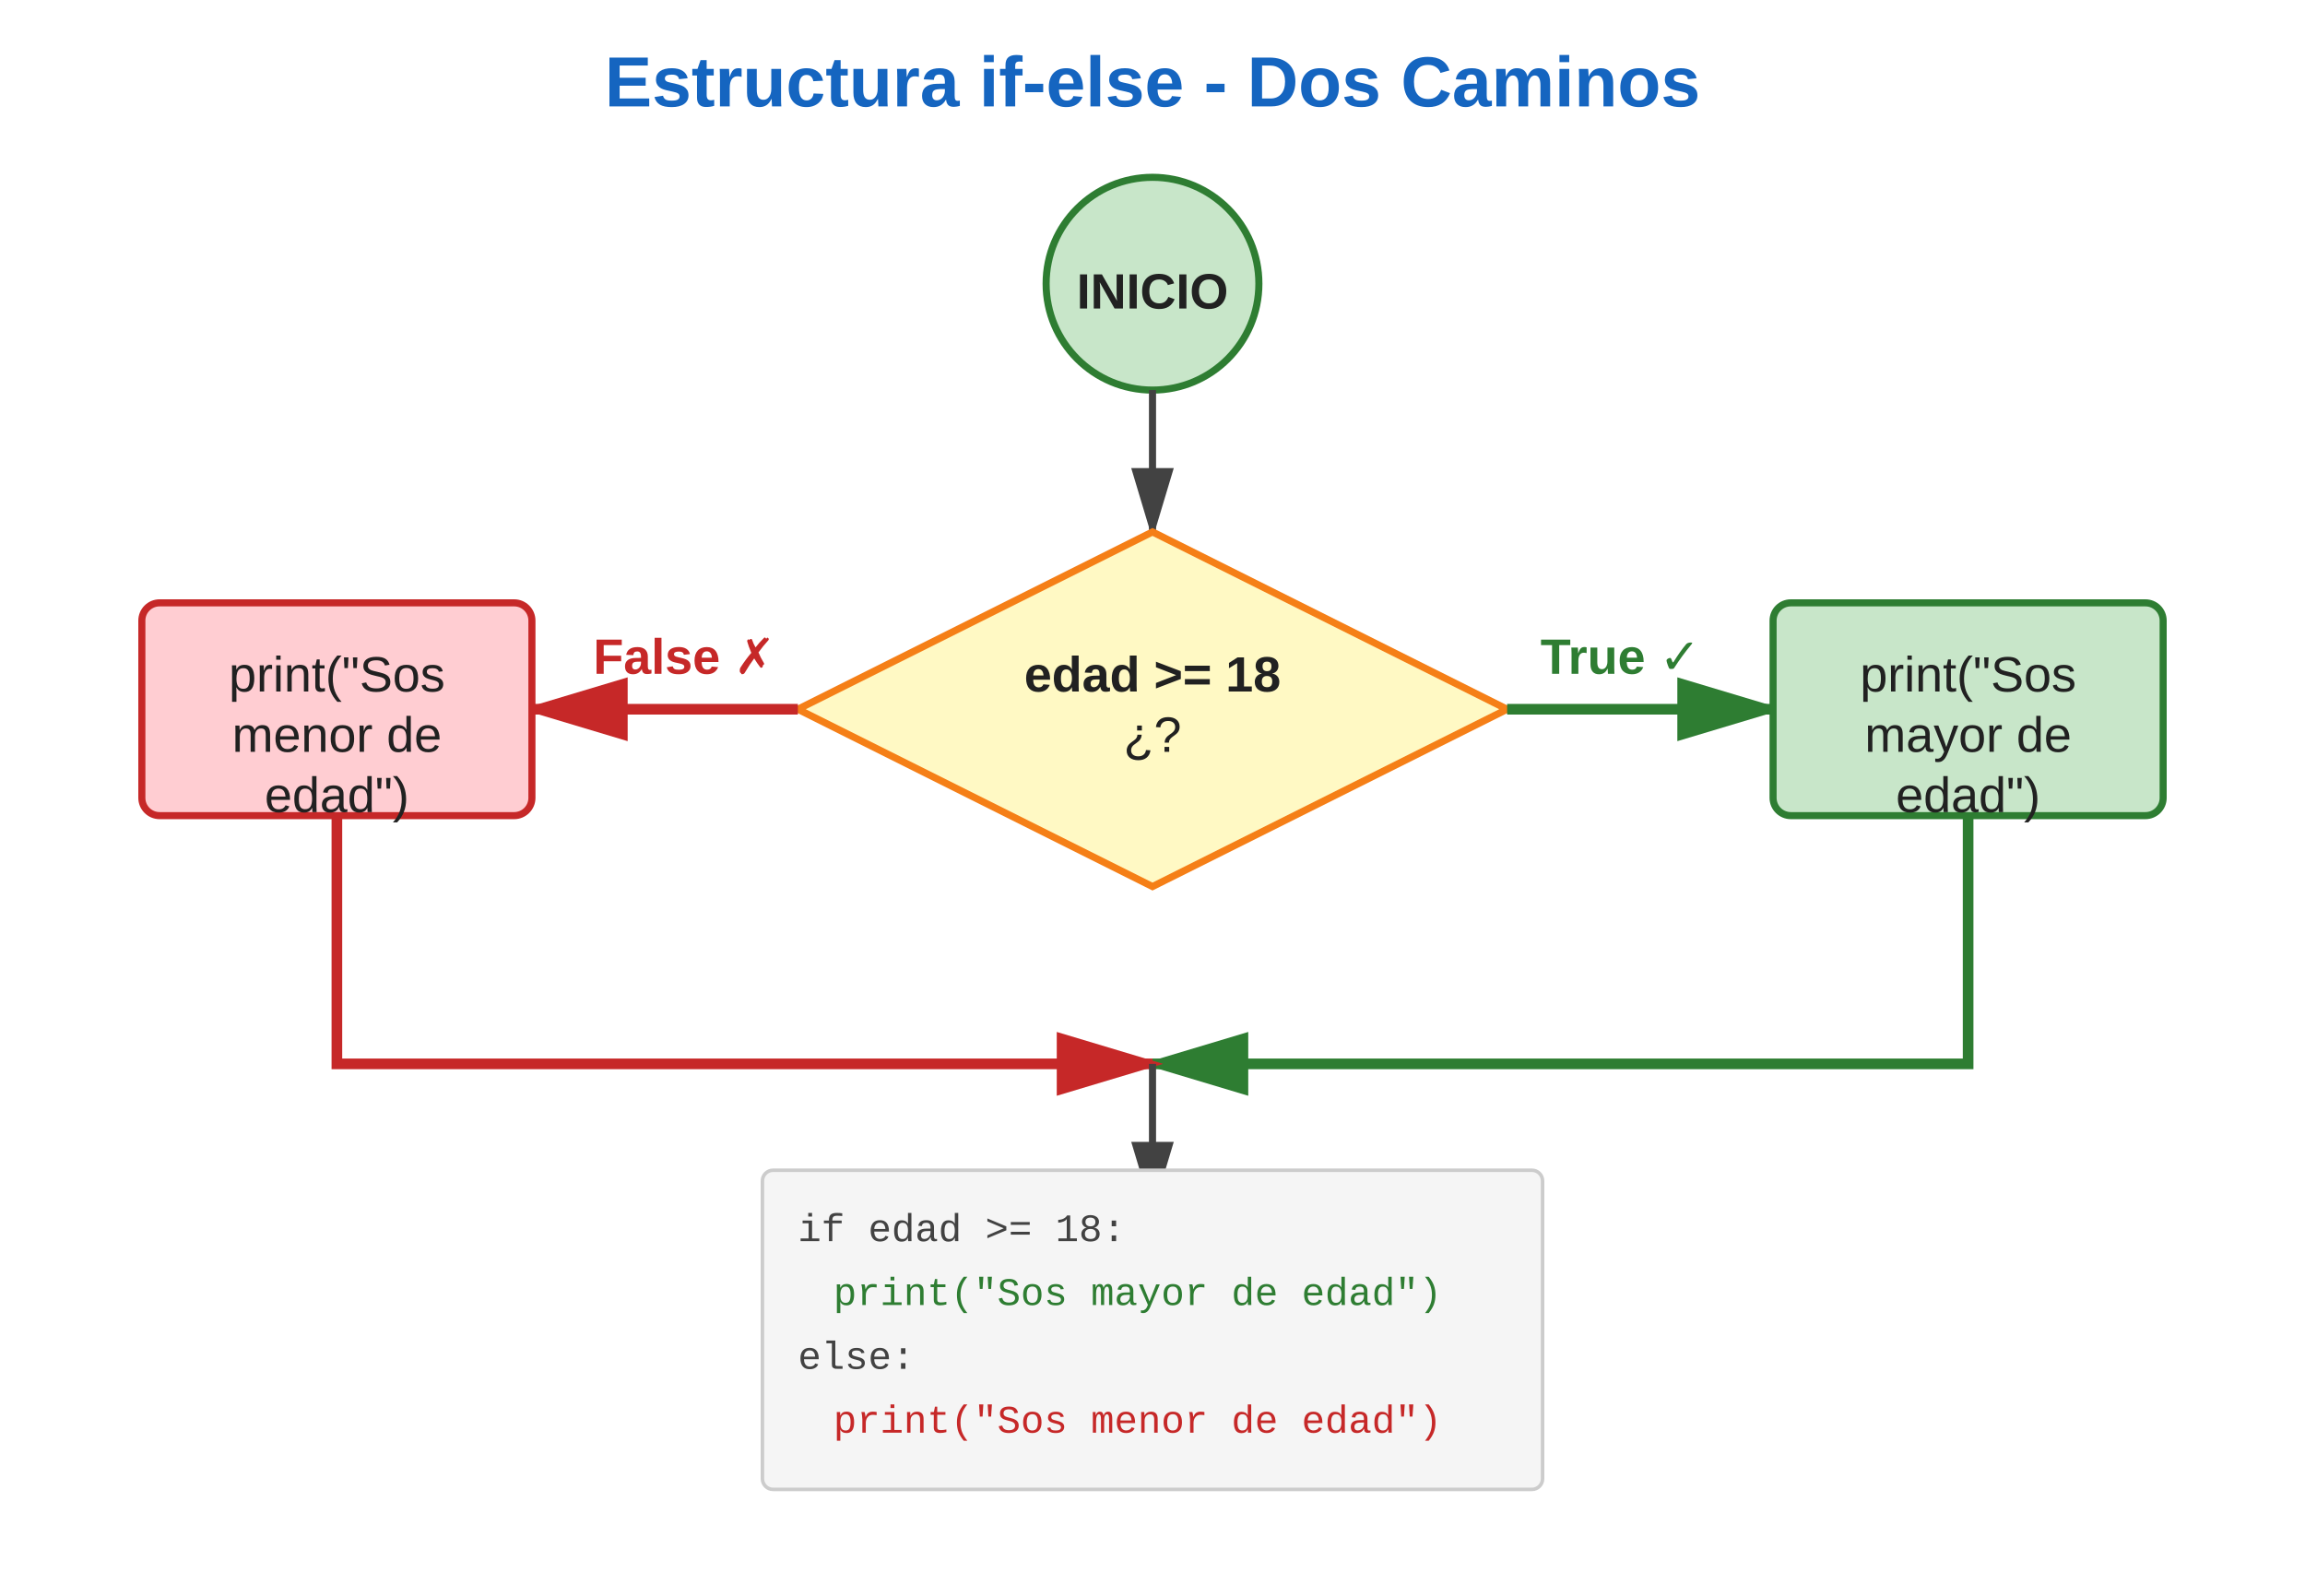
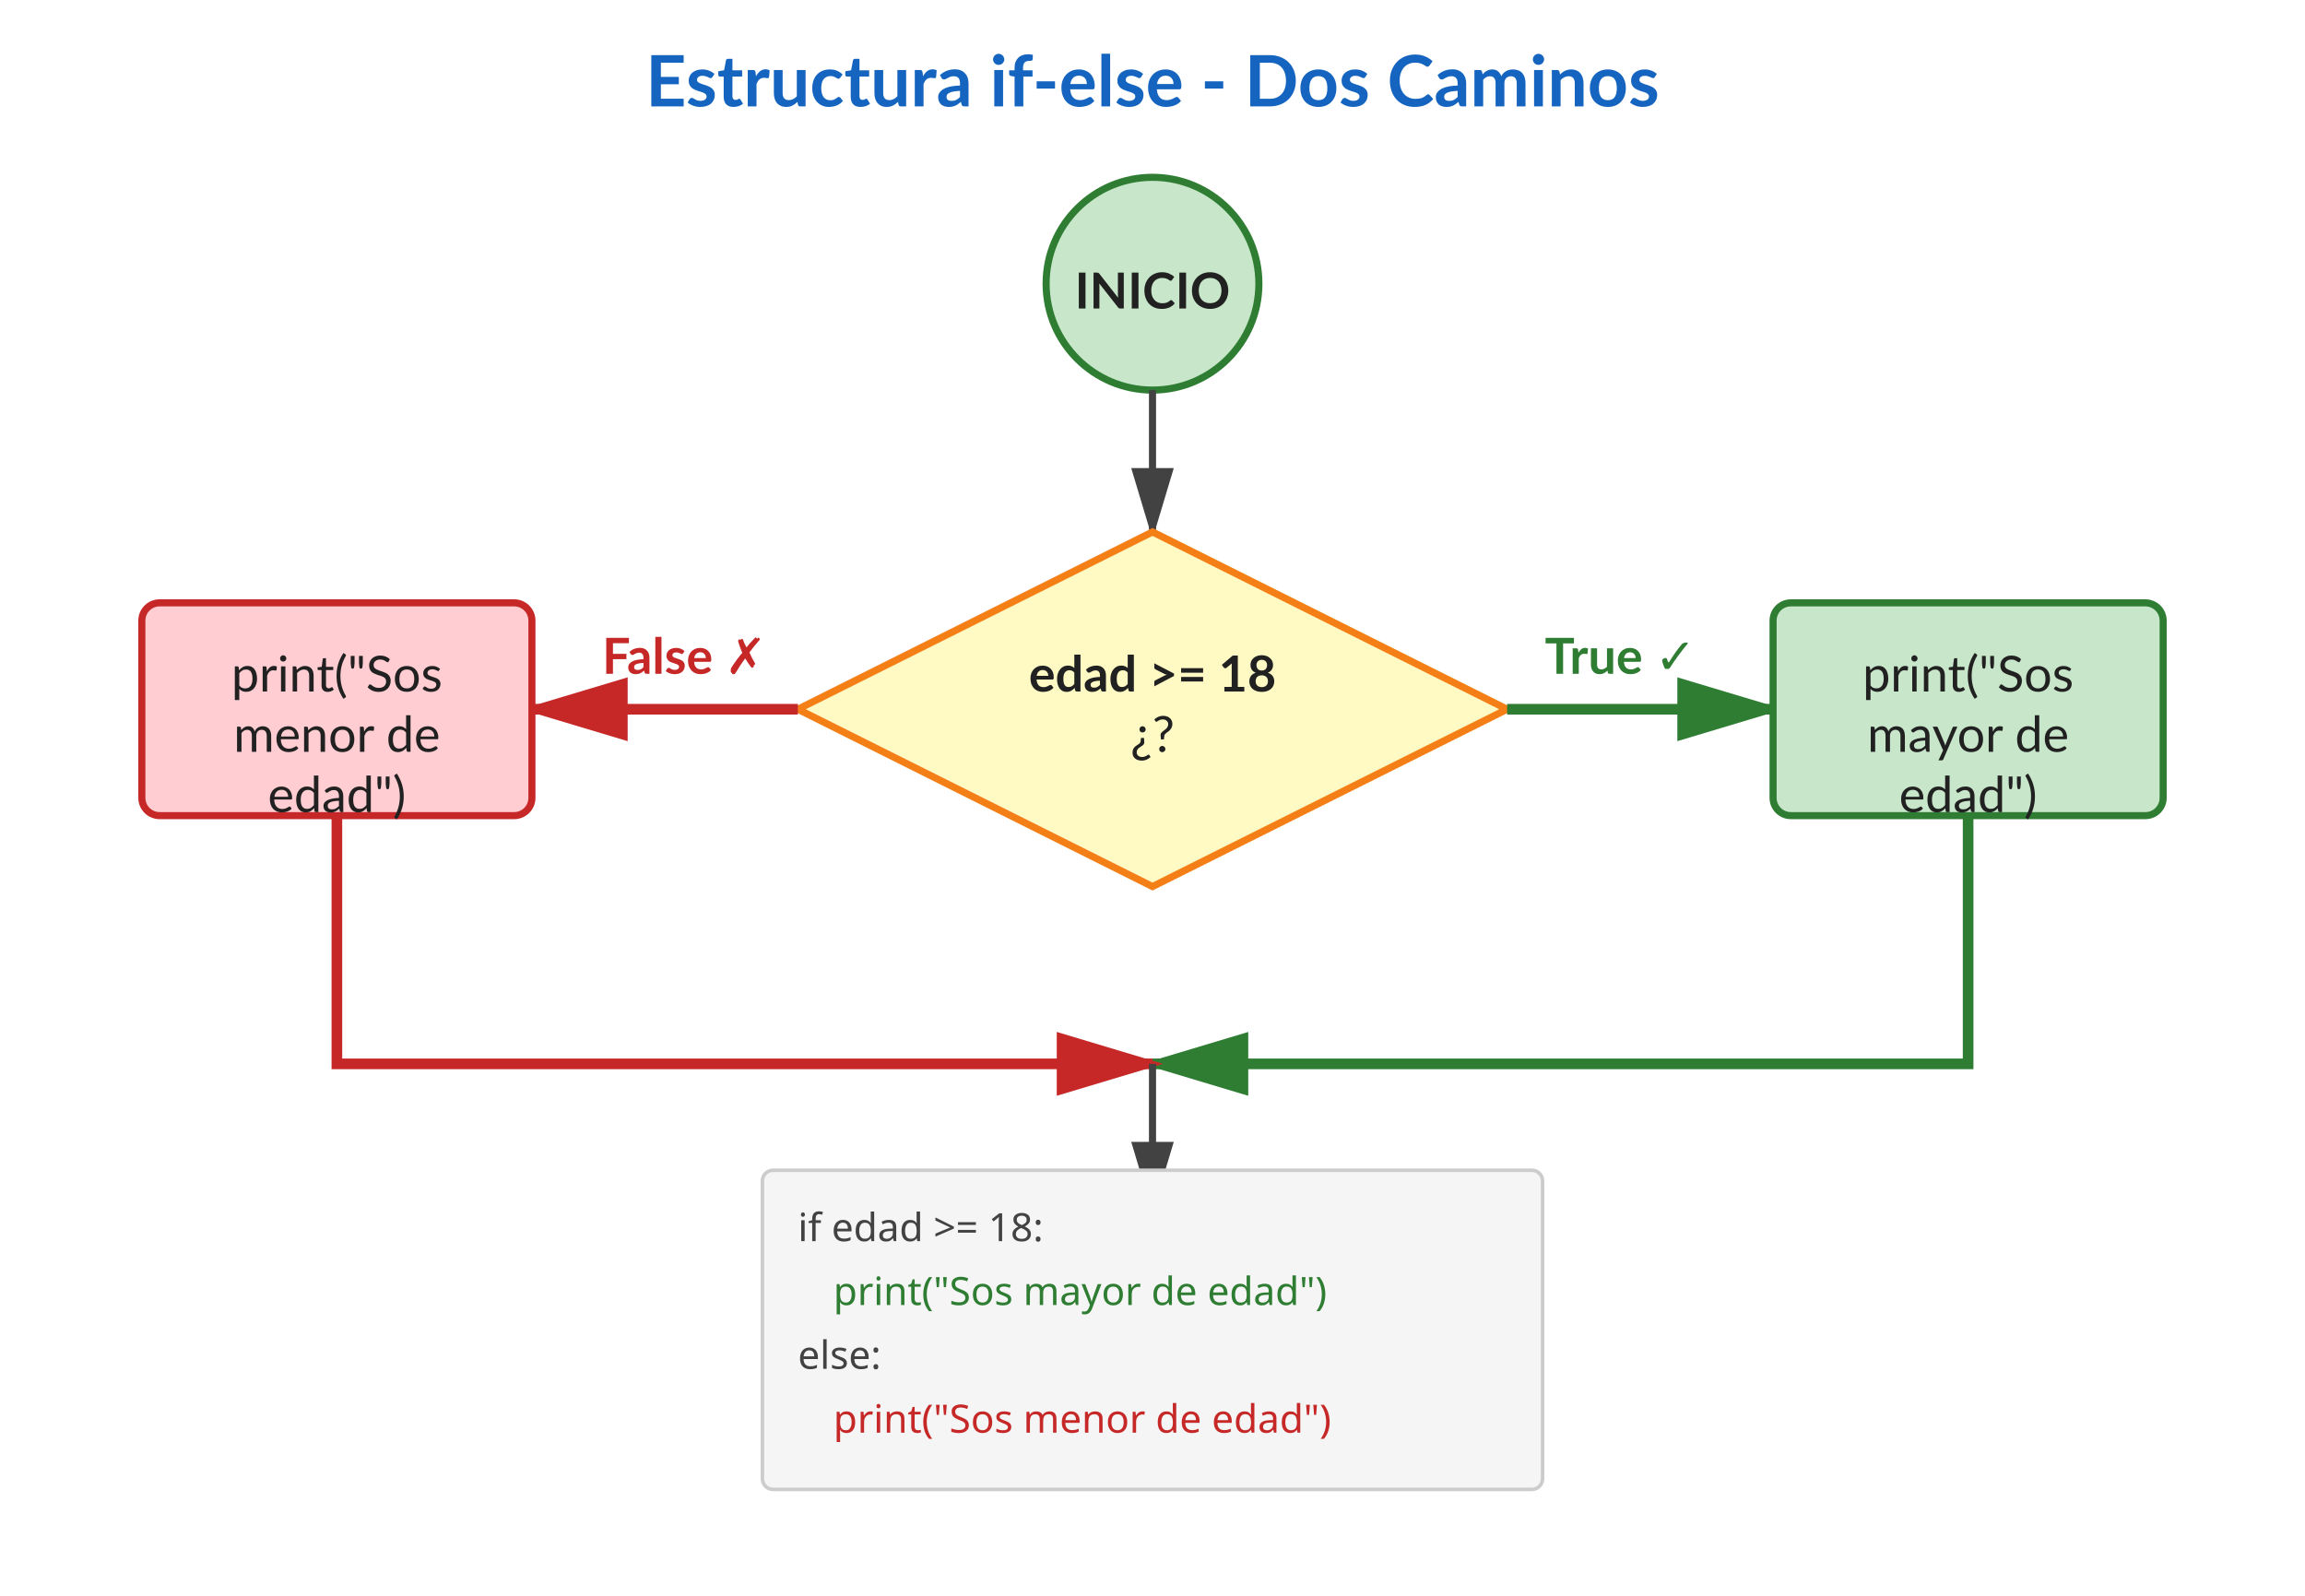
<svg xmlns="http://www.w3.org/2000/svg" viewBox="0 0 650 450">
  <defs>
    <style>
      .inicio-fin { fill: #c8e6c9; stroke: #2e7d32; stroke-width: 2; rx: 30; }
      .decision { fill: #fff9c4; stroke: #f57f17; stroke-width: 2; }
      .proceso-true { fill: #c8e6c9; stroke: #2e7d32; stroke-width: 2; }
      .proceso-false { fill: #ffcdd2; stroke: #c62828; stroke-width: 2; }
      .flecha { stroke: #424242; stroke-width: 2; fill: none; marker-end: url(#arrowelse); }
      .flecha-true { stroke: #2e7d32; stroke-width: 3; fill: none; marker-end: url(#arrow-true2); }
      .flecha-false { stroke: #c62828; stroke-width: 3; fill: none; marker-end: url(#arrow-false2); }
-       .texto { font-family: 'Arial', sans-serif; font-size: 14px; fill: #212121; text-anchor: middle; }
+       .texto { font-family: 'Lato', sans-serif; font-size: 14px; fill: #212121; text-anchor: middle; }
      .label-true { fill: #2e7d32; font-weight: bold; }
      .label-false { fill: #c62828; font-weight: bold; }
-       .titulo { font-family: 'Arial', sans-serif; font-size: 20px; font-weight: bold; fill: #1565c0; }
+       .titulo { font-family: 'Lato', sans-serif; font-size: 20px; font-weight: bold; fill: #1565c0; }
    </style>
    <marker id="arrowelse" markerWidth="10" markerHeight="10" refX="9" refY="3" orient="auto">
      <polygon points="0 0, 10 3, 0 6" fill="#424242" />
    </marker>
    <marker id="arrow-true2" markerWidth="10" markerHeight="10" refX="9" refY="3" orient="auto">
      <polygon points="0 0, 10 3, 0 6" fill="#2e7d32" />
    </marker>
    <marker id="arrow-false2" markerWidth="10" markerHeight="10" refX="9" refY="3" orient="auto">
      <polygon points="0 0, 10 3, 0 6" fill="#c62828" />
    </marker>
  </defs>
  <text x="325" y="30" text-anchor="middle" class="titulo">Estructura if-else - Dos Caminos</text>
  <ellipse class="inicio-fin" cx="325" cy="80" rx="60" ry="30" />
  <text x="325" y="87" class="texto" font-weight="bold">INICIO</text>
  <path class="flecha" d="M 325 110 L 325 150" />
  <path class="decision" d="M 325 150 L 425 200 L 325 250 L 225 200 Z" />
  <text x="325" y="195" class="texto" font-weight="bold">edad &gt;= 18</text>
  <text x="325" y="212" class="texto" font-size="12">¿?</text>
  <path class="flecha-true" d="M 425 200 L 500 200" />
  <text x="457" y="190" class="texto label-true" font-size="13">True ✓</text>
  <rect class="proceso-true" x="500" y="170" width="110" height="60" rx="5" />
  <text x="555" y="195" class="texto" font-size="12" fill="#1b5e20">print("Sos</text>
  <text x="555" y="212" class="texto" font-size="12" fill="#1b5e20">mayor de</text>
  <text x="555" y="229" class="texto" font-size="12" fill="#1b5e20">edad")</text>
  <path class="flecha-false" d="M 225 200 L 150 200" />
  <text x="193" y="190" class="texto label-false" font-size="13">False ✗</text>
  <rect class="proceso-false" x="40" y="170" width="110" height="60" rx="5" />
  <text x="95" y="195" class="texto" font-size="12" fill="#b71c1c">print("Sos</text>
  <text x="95" y="212" class="texto" font-size="12" fill="#b71c1c">menor de</text>
  <text x="95" y="229" class="texto" font-size="12" fill="#b71c1c">edad")</text>
  <path class="flecha-true" d="M 555 230 L 555 300 L 325 300" />
  <path class="flecha-false" d="M 95 230 L 95 300 L 325 300" />
  <path class="flecha" d="M 325 300 L 325 340" />
  <ellipse class="inicio-fin" cx="325" cy="380" rx="60" ry="30" />
  <text x="325" y="387" class="texto" font-weight="bold">FIN</text>
  <g transform="translate(215, 330)">
    <rect fill="#f5f5f5" stroke="#ccc" width="220" height="90" rx="3" />
-     <text x="10" y="20" style="font-family: 'Courier New'; font-size: 11px; fill: #424242;">
+     <text x="10" y="20" style="font-family: 'Google Sans Code'; font-size: 11px; fill: #424242;">
      if edad &gt;= 18:
    </text>
-     <text x="20" y="38" style="font-family: 'Courier New'; font-size: 11px; fill: #2e7d32;">
+     <text x="20" y="38" style="font-family: 'Google Sans Code'; font-size: 11px; fill: #2e7d32;">
      print("Sos mayor de edad")
    </text>
-     <text x="10" y="56" style="font-family: 'Courier New'; font-size: 11px; fill: #424242;">
+     <text x="10" y="56" style="font-family: 'Google Sans Code'; font-size: 11px; fill: #424242;">
      else:
    </text>
-     <text x="20" y="74" style="font-family: 'Courier New'; font-size: 11px; fill: #c62828;">
+     <text x="20" y="74" style="font-family: 'Google Sans Code'; font-size: 11px; fill: #c62828;">
      print("Sos menor de edad")
    </text>
  </g>
</svg>
